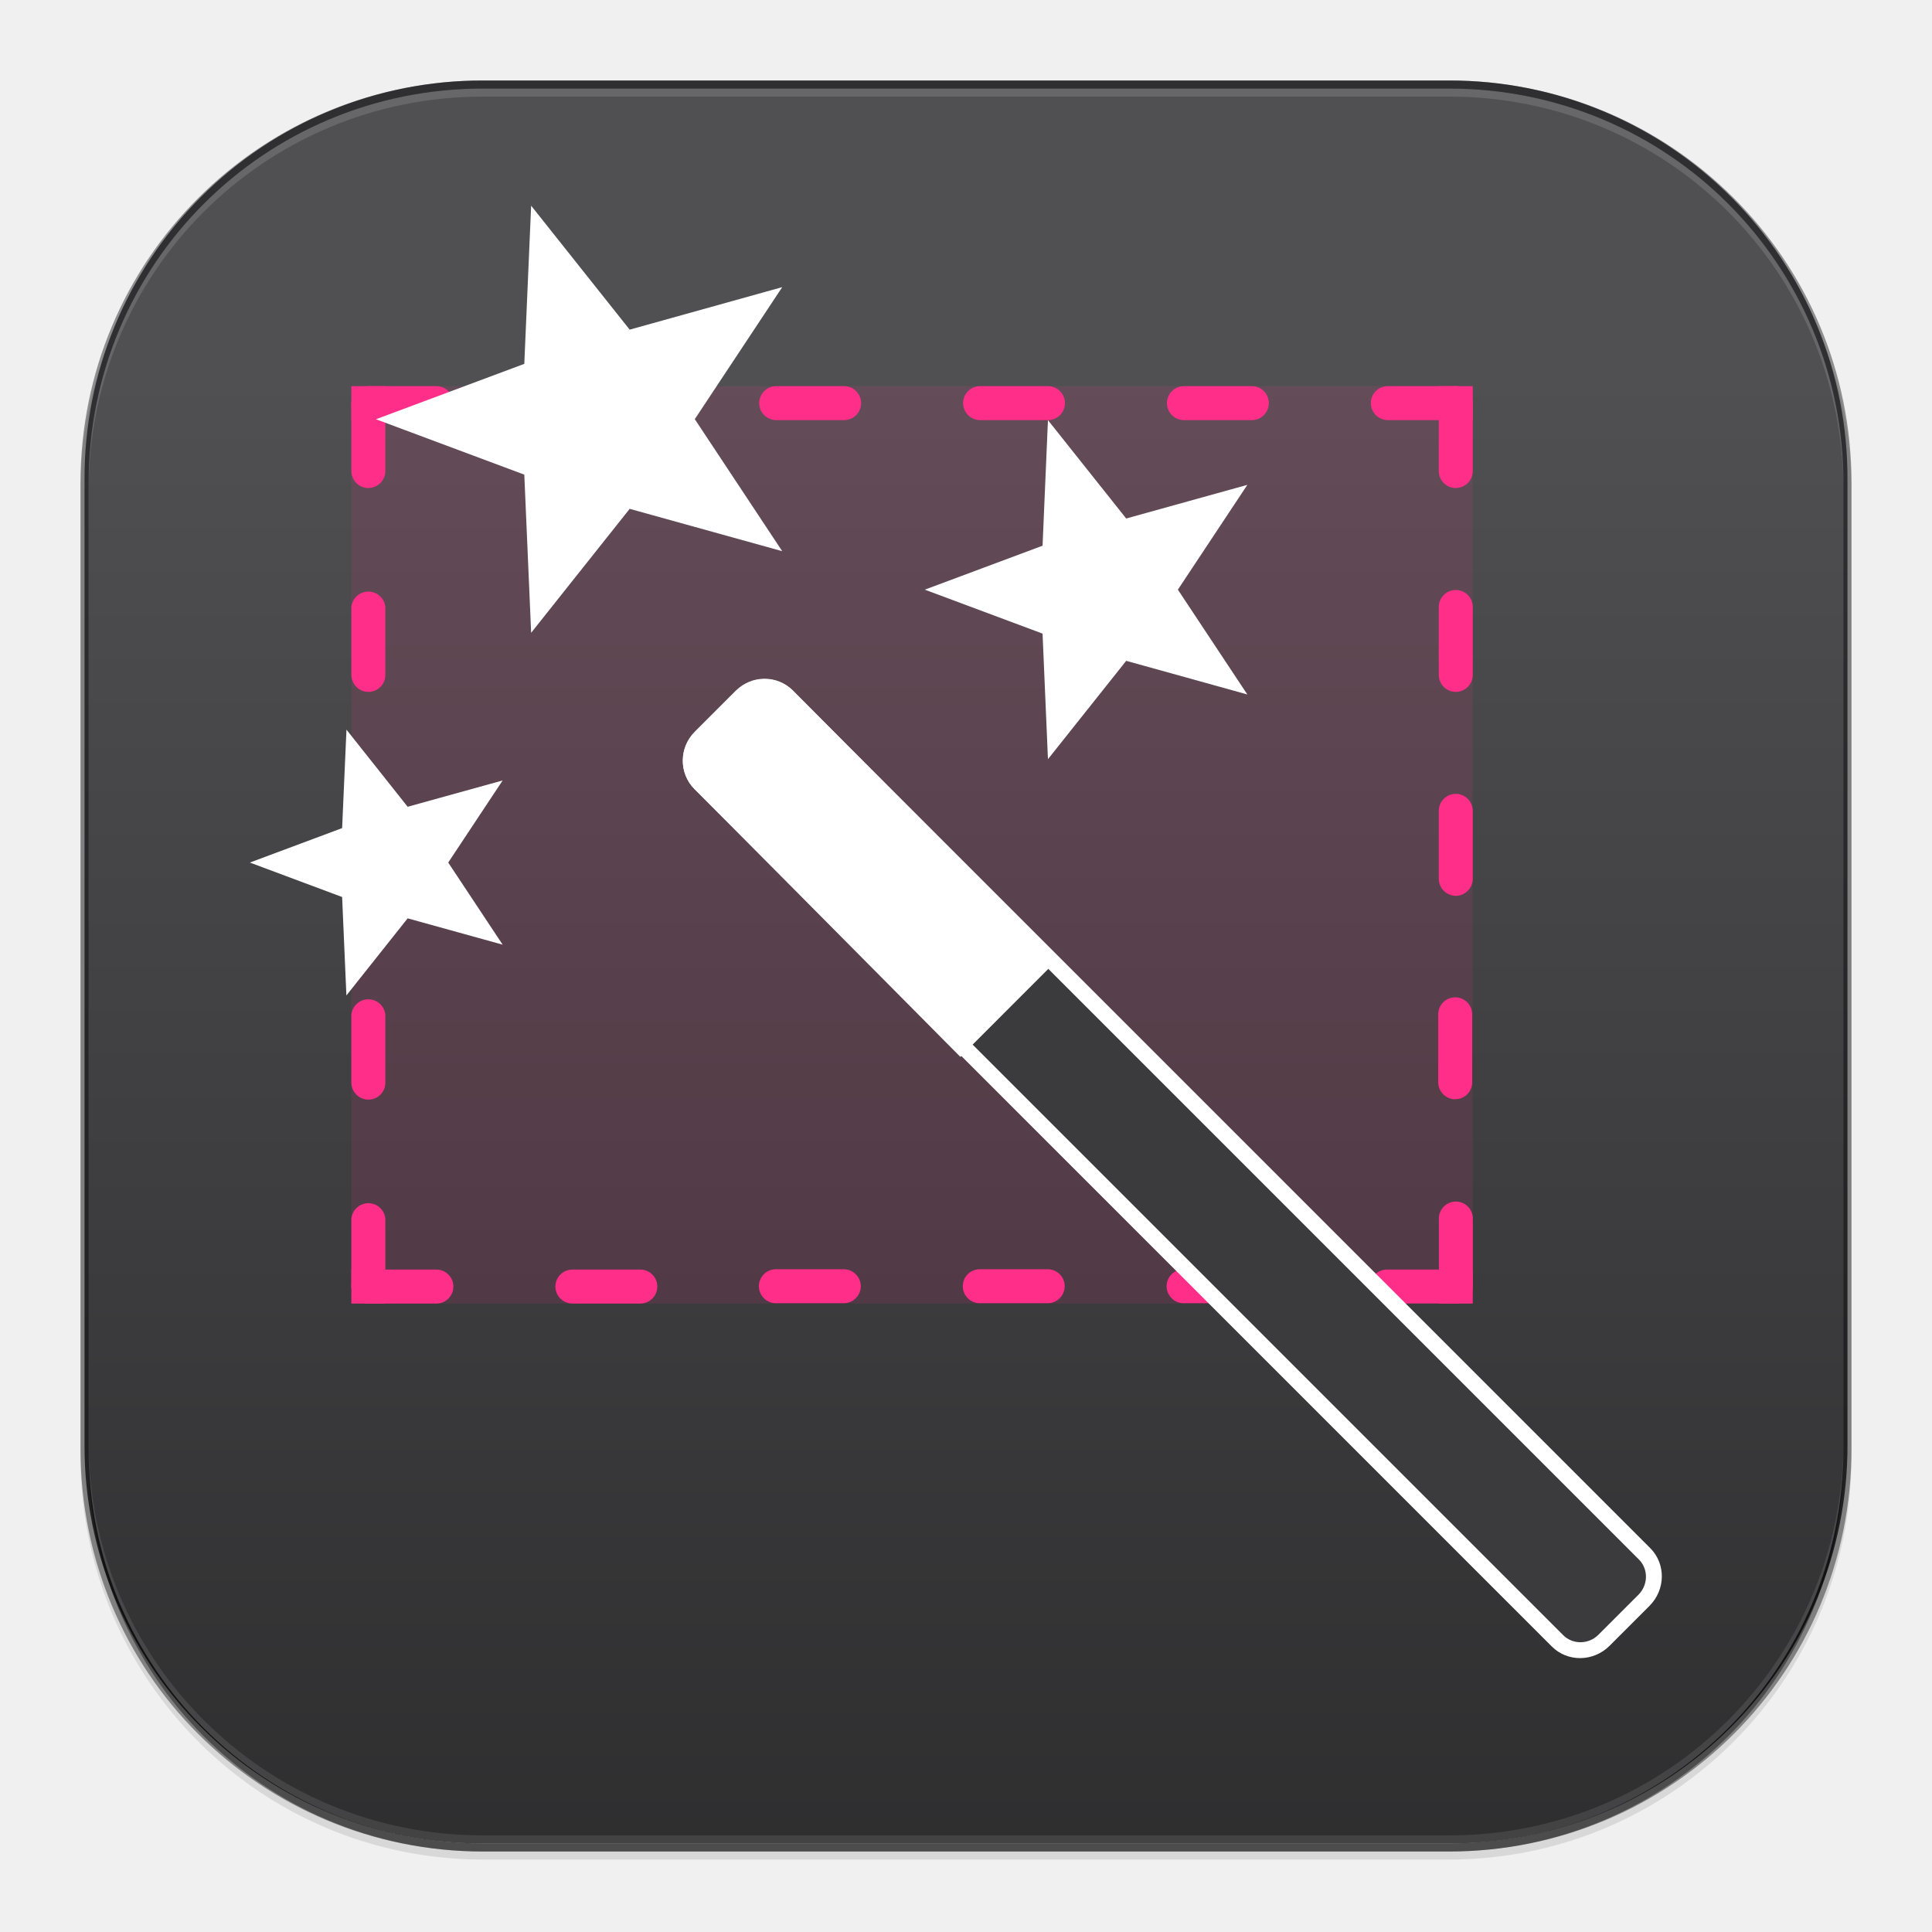
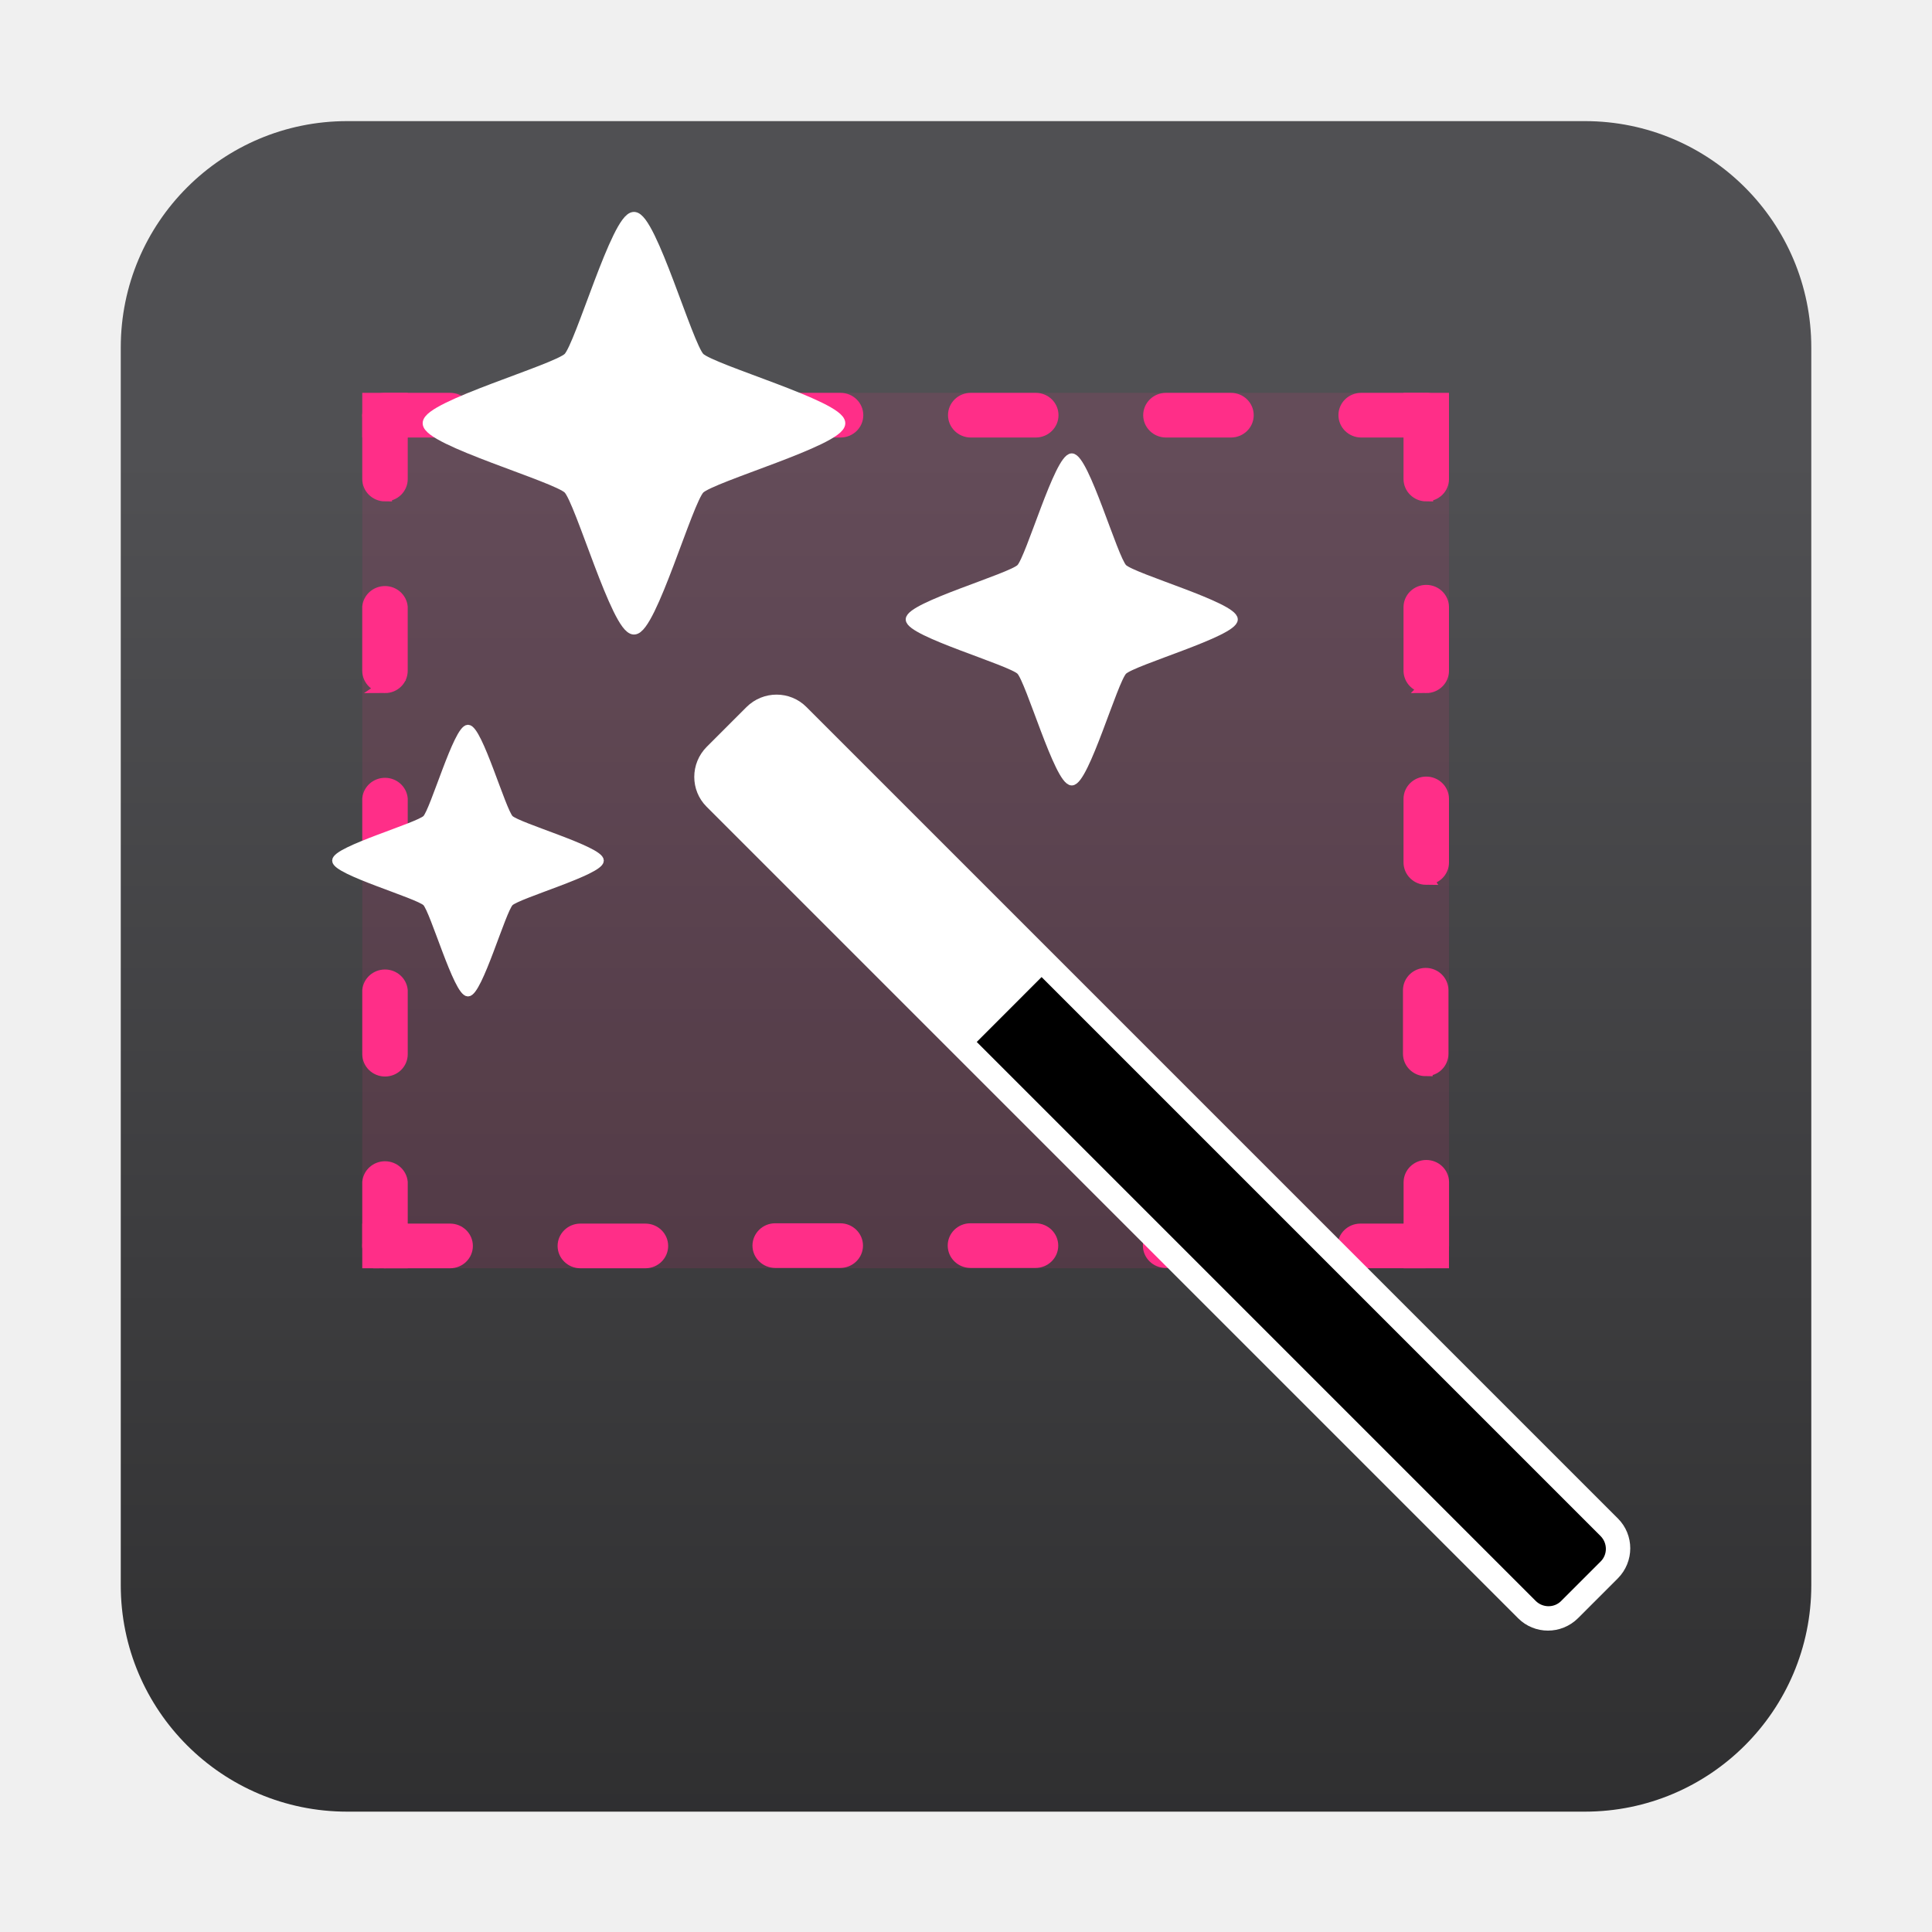
- <svg xmlns="http://www.w3.org/2000/svg" xmlns:xlink="http://www.w3.org/1999/xlink" xml:space="preserve" width="240" height="240" viewBox="0 0 240 240">
+ <svg xmlns="http://www.w3.org/2000/svg" width="128" height="128" version="1.1" viewBox="0 0 33.867 33.867" xml:space="preserve">
  <defs>
-     <linearGradient id="a">
-       <stop offset="0" style="stop-color:#282829;stop-opacity:1" />
-       <stop offset="1" style="stop-color:#505053;stop-opacity:1" />
+     <linearGradient id="a" x1="144.49" x2="144.49" y1="266.85" y2="53.568" gradientTransform="matrix(1.0096 0 0 1.0096 -.10691 -.10393)" gradientUnits="userSpaceOnUse">
+       <stop stop-color="#282829" offset="0" />
+       <stop stop-color="#505053" offset="1" />
    </linearGradient>
-     <linearGradient xlink:href="#a" id="b" x1="35" x2="253" y1="156" y2="156" gradientTransform="rotate(-90 143.75 155.75)" gradientUnits="userSpaceOnUse" />
  </defs>
-   <g style="display:inline">
-     <rect width="220" height="220" x="34" y="47" rx="50" ry="50" style="color:#bebebe;display:inline;overflow:visible;visibility:visible;opacity:.1;fill:#000;fill-opacity:1;fill-rule:nonzero;stroke:none;stroke-width:0;marker:none;enable-background:accumulate" transform="translate(-24 -36)" />
+   <g transform="translate(-32.279 -138.64)">
+     <g transform="matrix(.13445 0 0 .13445 32.901 139.31)">
+       <rect x="11.119" y="10.808" width="220.41" height="220.41" rx="29.519" ry="29.519" enable-background="new" fill="url(#a)" style="paint-order:normal" />
+       <g transform="matrix(1.0095 0 0 .99224 -.92822 -.83095)" fill="#ff2e88">
+         <rect x="43.125" y="47.431" width="140.36" height="115.03" fill-opacity=".115" stroke-width="4.257" />
+         <g stroke="#ff2e88" stroke-width="1.671">
+           <path d="m54.463 52.469h-8.392a2.111 2.109 0 0 1-2.111-2.099c0-1.154 0.946-2.099 2.111-2.099h8.402a2.101 2.099 0 0 1 0 4.198zm25.217 0h-8.392a2.111 2.109 0 0 1-2.101-2.099c0-1.154 0.946-2.099 2.101-2.099h8.402a2.101 2.099 0 0 1 0.01 4.198zm-25.217 109.16h-8.392a2.111 2.109 0 0 1-2.111-2.089c0-1.164 0.946-2.109 2.111-2.109h8.402a2.101 2.099 0 0 1 0 4.198zm25.217 0h-8.392a2.111 2.109 0 0 1-2.101-2.089c0-1.164 0.946-2.109 2.101-2.109h8.402a2.101 2.099 0 0 1 0.01 4.198zm25.217-109.16h-8.402a2.111 2.109 0 0 1-2.101-2.099c0-1.154 0.946-2.099 2.091-2.099h8.412a2.101 2.099 0 0 1 0 4.198zm25.207 0h-8.402a2.111 2.109 0 0 1-2.091-2.099 2.091 2.089 0 0 1 2.091-2.099h8.402a2.101 2.099 0 0 1 0.01 4.198zm25.217 0h-8.402a2.111 2.109 0 0 1-2.101-2.099c0-1.154 0.946-2.099 2.091-2.099h8.412a2.101 2.099 0 0 1 0 4.198zm25.217 0h-8.412a2.111 2.109 0 0 1-2.091-2.099 2.091 2.089 0 0 1 2.091-2.099h8.412a2.101 2.099 0 0 1 0 4.198zm-134.47 33.582a2.111 2.109 0 0 1-2.111-2.089v-8.405a2.111 2.109 0 0 1 4.201 0v8.396a2.091 2.089 0 0 1-2.091 2.099z" />
+           <path d="m46.071 60.864a2.111 2.109 0 0 1-2.111-2.099v-8.396a2.111 2.109 0 0 1 4.201 0v8.396a2.091 2.089 0 0 1-2.091 2.089zm0 75.57a2.111 2.109 0 0 1-2.111-2.089v-8.405a2.111 2.109 0 0 1 4.201 0v8.405a2.091 2.089 0 0 1-2.091 2.089zm0 25.197a2.111 2.109 0 0 1-2.111-2.089v-8.405a2.111 2.109 0 0 1 4.201 0v8.396a2.091 2.089 0 0 1-2.091 2.099zm0-50.383a2.111 2.109 0 0 1-2.111-2.099v-8.396a2.111 2.109 0 0 1 4.201 0v8.396a2.091 2.089 0 0 1-2.091 2.099zm134.47-25.197a2.111 2.109 0 0 1-2.101-2.089v-8.405a2.101 2.099 0 0 1 4.201 0v8.396c0 1.164-0.946 2.099-2.101 2.099zm0-25.187a2.111 2.109 0 0 1-2.101-2.099v-8.396a2.101 2.099 0 0 1 4.201-0.01v8.405a2.091 2.089 0 0 1-2.101 2.089zm0 50.383a2.111 2.109 0 0 1-2.101-2.099v-8.396a2.101 2.099 0 0 1 4.201-0.01v8.405c0 1.154-0.946 2.099-2.101 2.099z" />
+           <rect x="43.96" y="48.271" width="4.201" height="4.198" />
+           <rect x="178.44" y="48.271" width="4.201" height="4.198" />
+           <rect x="43.96" y="157.43" width="4.201" height="4.198" />
+           <path d="m178.45 159.52v-8.396a2.101 2.099 0 0 1 4.201 0v8.396c0 1.154-0.946 2.099-2.101 2.099a2.111 2.109 0 0 1-2.101-2.089z" />
+           <path d="m169.93 159.52c0-1.154 0.946-2.089 2.101-2.089h8.412a2.096 2.094 0 0 1 0 4.188h-8.412a2.111 2.109 0 0 1-2.091-2.089z" />
+           <rect transform="rotate(90)" x="157.43" y="-182.64" width="4.198" height="4.201" />
+           <path d="m180.47 136.39a2.111 2.109 0 0 1-2.101-2.099v-8.405a2.101 2.099 0 0 1 4.201 0v8.405a2.091 2.089 0 0 1-2.101 2.089zm-75.612 25.197h-8.402a2.111 2.109 0 0 1-2.101-2.099c0-1.154 0.946-2.099 2.091-2.099h8.412c1.155 0 2.101 0.945 2.101 2.099 0 1.154-0.946 2.099-2.101 2.099zm25.217 0h-8.412a2.111 2.109 0 0 1-2.091-2.099 2.091 2.089 0 0 1 2.091-2.099h8.412a2.101 2.099 0 0 1 0 4.198zm25.207 0h-8.402a2.111 2.109 0 0 1-2.101-2.099c0-1.154 0.946-2.099 2.091-2.099h8.412a2.101 2.099 0 0 1 0.01 4.198z" />
+         </g>
+       </g>
+       <g transform="matrix(.99261 0 0 .99261 2.3511 2.4994)" stroke-width="1.007">
+         <rect transform="matrix(4.6409 -4.6409 4.5301 4.5301 -16.32 158.04)" x="17.67" y="4.07" width="2.33" height="24.77" rx=".604" ry=".619" stroke="#fff" stroke-linejoin="round" stroke-width=".494" />
+         <path d="m86.97 91.62 5.15-5.15a4 4 0 0 1 5.67 0l21.35 21.35-10.81 10.82-21.36-21.36a4 4 0 0 1 0-5.66z" color="#000000" color-rendering="auto" dominant-baseline="auto" fill="#fff" image-rendering="auto" shape-rendering="auto" solid-color="#000000" stop-color="#000000" style="font-feature-settings:normal;font-variant-alternates:normal;font-variant-caps:normal;font-variant-east-asian:normal;font-variant-ligatures:normal;font-variant-numeric:normal;font-variant-position:normal;font-variation-settings:normal;inline-size:0;isolation:auto;mix-blend-mode:normal;shape-margin:0;shape-padding:0;text-decoration-color:#000000;text-decoration-line:none;text-decoration-style:solid;text-indent:0;text-orientation:mixed;text-transform:none;white-space:normal" />
+         <path d="m86.29 90.93a5 5 0 0 0-0.03 7.06l33.04 33.3 12.22-12.23-33.03-33.3a5 5 0 0 0-7.05 0.02zm1.37 1.37 5.15-5.15a3 3 0 0 1 4.28 0.02c-6.82 5.18-4.2 2.91-9.41 9.41a3 3 0 0 1-0.02-4.28z" color="#000000" color-rendering="auto" dominant-baseline="auto" fill="#fff" image-rendering="auto" shape-rendering="auto" solid-color="#000000" stop-color="#000000" style="font-feature-settings:normal;font-variant-alternates:normal;font-variant-caps:normal;font-variant-east-asian:normal;font-variant-ligatures:normal;font-variant-numeric:normal;font-variant-position:normal;font-variation-settings:normal;inline-size:0;isolation:auto;mix-blend-mode:normal;shape-margin:0;shape-padding:0;text-decoration-color:#000000;text-decoration-line:none;text-decoration-style:solid;text-indent:0;text-orientation:mixed;text-transform:none;white-space:normal" />
+       </g>
+       <g transform="matrix(8.0101 0 0 8.0101 -273.16 -1134.7)" fill="#fff" fill-rule="evenodd" stroke="#fff">
+         <path transform="matrix(.23836 0 0 .23836 42.147 113.61)" d="m37.012 168.44c-0.917 0-2.877-6.905-3.525-7.554s-7.554-2.608-7.554-3.525c0-0.917 6.905-2.877 7.554-3.525s2.608-7.554 3.525-7.554 2.877 6.905 3.525 7.554 7.554 2.608 7.554 3.525c0 0.917-6.905 2.877-7.554 3.525s-2.608 7.554-3.525 7.554z" stroke-width=".518" />
+         <path transform="matrix(.19455 0 0 .19455 33.941 124.43)" d="m37.012 168.44c-0.917 0-2.877-6.905-3.525-7.554s-7.554-2.608-7.554-3.525c0-0.917 6.905-2.877 7.554-3.525s2.608-7.554 3.525-7.554 2.877 6.905 3.525 7.554 7.554 2.608 7.554 3.525c0 0.917-6.905 2.877-7.554 3.525s-2.608 7.554-3.525 7.554z" stroke-width=".572" />
+         <path transform="matrix(.30265 0 0 .30265 32.642 100.3)" d="m37.012 168.44c-0.917 0-2.877-6.905-3.525-7.554s-7.554-2.608-7.554-3.525c0-0.917 6.905-2.877 7.554-3.525s2.608-7.554 3.525-7.554 2.877 6.905 3.525 7.554 7.554 2.608 7.554 3.525c0 0.917-6.905 2.877-7.554 3.525s-2.608 7.554-3.525 7.554z" stroke-width=".572" />
+       </g>
+     </g>
  </g>
-   <g style="display:inline">
-     <path d="M60 10a49.38 49.38 0 0 0-49.5 49.5v120A49.38 49.38 0 0 0 60 229h120a49.38 49.38 0 0 0 49.5-49.5v-120A49.38 49.38 0 0 0 180 10Z" style="color:#bebebe;display:inline;enable-background:accumulate;fill:url(#b);fill-opacity:1;fill-rule:nonzero;marker:none;overflow:visible;stroke:none;stroke-width:2;visibility:visible" />
-   </g>
-   <g style="display:inline">
-     <path d="M60 11c-27.16 0-49 21.84-49 49v1c0-27.16 21.84-49 49-49h120c27.16 0 49 21.84 49 49v-1c0-27.16-21.84-49-49-49Z" style="color:#bebebe;display:inline;enable-background:accumulate;fill:#fff;fill-opacity:1;fill-rule:nonzero;marker:none;opacity:.13;overflow:visible;stroke:none;stroke-width:0;visibility:visible" />
-     <path d="M180 230c27.16 0 49-21.84 49-49v-1c0 27.16-21.84 49-49 49H60c-27.16 0-49-21.84-49-49v1c0 27.16 21.84 49 49 49Z" style="color:#bebebe;display:inline;enable-background:accumulate;fill:#000;fill-opacity:1;fill-rule:nonzero;marker:none;opacity:.41;overflow:visible;stroke:none;stroke-width:0;visibility:visible" />
-     <path d="M60 229c-27.16 0-49-21.84-49-49v-1c0 27.16 21.84 49 49 49h120c27.16 0 49-21.84 49-49v1c0 27.16-21.84 49-49 49Z" style="color:#bebebe;display:inline;enable-background:accumulate;fill:#fff;fill-opacity:1;fill-rule:nonzero;marker:none;opacity:.1;overflow:visible;stroke:none;stroke-width:0;visibility:visible" />
-   </g>
-   <g style="display:inline">
-     <path d="M60 10c-27.7 0-50 22.3-50 50v120c0 27.7 22.3 50 50 50h120c27.7 0 50-22.3 50-50V60c0-27.7-22.3-50-50-50Zm0 1h120c27.16 0 49 21.84 49 49v120c0 27.16-21.84 49-49 49H60c-27.16 0-49-21.84-49-49V60c0-27.16 21.84-49 49-49Z" style="color:#bebebe;display:inline;enable-background:accumulate;fill:#000;fill-opacity:1;fill-rule:nonzero;marker:none;opacity:.41;overflow:visible;stroke:none;stroke-width:0;visibility:visible" />
-   </g>
-   <rect width="139.29" height="113.97" x="43.65" y="47.97" style="fill:#ff2e88;fill-opacity:.115;stroke-width:4.221" />
-   <path d="M54.2 52.19h-8.43a2.12 2.12 0 0 1-2.12-2.11c0-1.16.95-2.11 2.12-2.11h8.44a2.1 2.1 0 0 1 0 4.22zm25.33 0H71.1a2.12 2.12 0 0 1-2.11-2.11c0-1.16.95-2.11 2.11-2.11h8.44a2.11 2.11 0 0 1 .01 4.22zM54.2 161.93h-8.43a2.12 2.12 0 0 1-2.12-2.1c0-1.17.95-2.12 2.12-2.12h8.44a2.1 2.1 0 0 1 0 4.22zm25.33 0H71.1a2.12 2.12 0 0 1-2.11-2.1c0-1.17.95-2.12 2.11-2.12h8.44a2.11 2.11 0 0 1 .01 4.22zm25.33-109.74h-8.44a2.12 2.12 0 0 1-2.11-2.11c0-1.16.95-2.11 2.1-2.11h8.45a2.1 2.1 0 0 1 0 4.22zm25.32 0h-8.44a2.12 2.12 0 0 1-2.1-2.11 2.1 2.1 0 0 1 2.1-2.11h8.44a2.11 2.11 0 0 1 .01 4.22zm25.33 0h-8.44a2.12 2.12 0 0 1-2.11-2.11c0-1.16.95-2.11 2.1-2.11h8.45a2.11 2.11 0 0 1 0 4.22zm25.33 0h-8.45a2.12 2.12 0 0 1-2.1-2.11 2.1 2.1 0 0 1 2.1-2.11h8.45a2.1 2.1 0 0 1 0 4.22zM45.77 85.95a2.12 2.12 0 0 1-2.12-2.1V75.4a2.12 2.12 0 0 1 4.22 0v8.44a2.1 2.1 0 0 1-2.1 2.11z" style="fill:#ff2e88;fill-opacity:1;stroke-width:4.221" />
-   <path d="M45.77 60.63a2.12 2.12 0 0 1-2.12-2.11v-8.44a2.12 2.12 0 0 1 4.22 0v8.44a2.1 2.1 0 0 1-2.1 2.1zm0 75.97a2.12 2.12 0 0 1-2.12-2.1v-8.45a2.12 2.12 0 0 1 4.22 0v8.45a2.1 2.1 0 0 1-2.1 2.1zm0 25.33a2.12 2.12 0 0 1-2.12-2.1v-8.45a2.12 2.12 0 0 1 4.22 0v8.44a2.1 2.1 0 0 1-2.1 2.11zm0-50.65a2.12 2.12 0 0 1-2.12-2.11v-8.44a2.12 2.12 0 0 1 4.22 0v8.44a2.1 2.1 0 0 1-2.1 2.11zm135.07-25.33a2.12 2.12 0 0 1-2.11-2.1V75.4a2.11 2.11 0 0 1 4.22 0v8.44c0 1.17-.95 2.11-2.11 2.11zm0-25.32a2.12 2.12 0 0 1-2.11-2.11v-8.44a2.1 2.1 0 0 1 4.22-.01v8.45a2.1 2.1 0 0 1-2.11 2.1zm0 50.65a2.12 2.12 0 0 1-2.11-2.11v-8.44a2.1 2.1 0 0 1 4.22-.01v8.45c0 1.16-.95 2.11-2.11 2.11z" style="fill:#ff2e88;fill-opacity:1;stroke-width:4.221" />
-   <rect width="4.22" height="4.22" x="43.65" y="47.97" style="fill:#ff2e88;fill-opacity:1;stroke-width:4.221" />
-   <rect width="4.22" height="4.22" x="178.73" y="47.97" style="fill:#ff2e88;fill-opacity:1;stroke-width:4.221" />
-   <rect width="4.22" height="4.22" x="43.65" y="157.71" style="fill:#ff2e88;fill-opacity:1;stroke-width:4.221" />
-   <path d="M178.74 159.81v-8.44a2.11 2.11 0 0 1 4.22 0v8.44c0 1.16-.95 2.11-2.11 2.11a2.12 2.12 0 0 1-2.11-2.1z" style="fill:#ff2e88;fill-opacity:1;stroke-width:4.221" />
-   <path d="M170.18 159.81c0-1.16.95-2.1 2.11-2.1h8.45a2.1 2.1 0 0 1 0 4.21h-8.45a2.12 2.12 0 0 1-2.1-2.1z" style="fill:#ff2e88;fill-opacity:1;stroke-width:4.221" />
-   <rect width="4.22" height="4.22" x="157.71" y="-182.95" style="fill:#ff2e88;fill-opacity:1;stroke-width:4.221" transform="rotate(90)" />
-   <path d="M180.77 136.56a2.12 2.12 0 0 1-2.11-2.11V126a2.1 2.1 0 0 1 4.22 0v8.45a2.1 2.1 0 0 1-2.11 2.1zm-75.95 25.33h-8.44a2.12 2.12 0 0 1-2.11-2.11c0-1.16.95-2.11 2.1-2.11h8.45c1.16 0 2.11.95 2.11 2.11s-.95 2.11-2.11 2.11zm25.33 0h-8.45a2.12 2.12 0 0 1-2.1-2.11 2.1 2.1 0 0 1 2.1-2.11h8.45a2.1 2.1 0 0 1 0 4.22zm25.32 0h-8.44a2.12 2.12 0 0 1-2.11-2.11c0-1.16.95-2.11 2.1-2.11h8.45a2.11 2.11 0 0 1 .01 4.22z" style="fill:#ff2e88;fill-opacity:1;stroke-width:4.221" />
-   <rect width="2.33" height="24.77" x="17.67" y="4.07" rx=".63" ry=".63" style="fill:#3b3b3d;fill-opacity:1;stroke:#fff;stroke-width:.304;stroke-linejoin:round;stroke-miterlimit:4;stroke-dasharray:none;stroke-opacity:1" transform="matrix(4.64088 -4.64088 4.53007 4.53007 -16.32 158.04)" />
-   <g style="opacity:1">
-     <path d="m86.97 91.62 5.15-5.15a4 4 0 0 1 5.67 0l21.35 21.35-10.81 10.82-21.36-21.36a4 4 0 0 1 0-5.66Z" style="baseline-shift:baseline;clip-rule:nonzero;color:#000;color-interpolation:sRGB;color-interpolation-filters:linearRGB;color-rendering:auto;direction:ltr;display:inline;dominant-baseline:auto;enable-background:accumulate;fill:#fff;fill-opacity:1;fill-rule:nonzero;font-family:sans-serif;font-feature-settings:normal;font-size:medium;font-stretch:normal;font-style:normal;font-variant:normal;font-variant-alternates:normal;font-variant-caps:normal;font-variant-east-asian:normal;font-variant-ligatures:normal;font-variant-numeric:normal;font-variant-position:normal;font-variation-settings:normal;font-weight:400;image-rendering:auto;inline-size:0;isolation:auto;letter-spacing:normal;line-height:normal;mix-blend-mode:normal;overflow:visible;shape-margin:0;shape-padding:0;shape-rendering:auto;solid-color:#000;solid-opacity:1;stop-color:#000;stop-opacity:1;stroke:none;stroke-dasharray:none;stroke-dashoffset:0;stroke-linecap:butt;stroke-linejoin:round;stroke-miterlimit:4;stroke-opacity:1;stroke-width:1.969;text-align:start;text-anchor:start;text-decoration:none;text-decoration-color:#000;text-decoration-line:none;text-decoration-style:solid;text-indent:0;text-orientation:mixed;text-rendering:auto;text-transform:none;vector-effect:none;visibility:visible;white-space:normal;word-spacing:normal;writing-mode:lr-tb" />
-     <path d="M86.29 90.93a5 5 0 0 0-.03 7.06l33.04 33.3 12.22-12.23-33.03-33.3a5 5 0 0 0-7.05.02Zm1.37 1.37 5.15-5.15a3 3 0 0 1 4.28.02c-6.82 5.18-4.2 2.91-9.41 9.41a3 3 0 0 1-.02-4.28Z" style="color:#000;font-style:normal;font-variant:normal;font-weight:400;font-stretch:normal;font-size:medium;line-height:normal;font-family:sans-serif;font-variant-ligatures:normal;font-variant-position:normal;font-variant-caps:normal;font-variant-numeric:normal;font-variant-alternates:normal;font-variant-east-asian:normal;font-feature-settings:normal;font-variation-settings:normal;text-indent:0;text-align:start;text-decoration:none;text-decoration-line:none;text-decoration-style:solid;text-decoration-color:#000;letter-spacing:normal;word-spacing:normal;text-transform:none;writing-mode:lr-tb;direction:ltr;text-orientation:mixed;dominant-baseline:auto;baseline-shift:baseline;text-anchor:start;white-space:normal;shape-padding:0;shape-margin:0;inline-size:0;clip-rule:nonzero;display:inline;overflow:visible;visibility:visible;isolation:auto;mix-blend-mode:normal;color-interpolation:sRGB;color-interpolation-filters:linearRGB;solid-color:#000;solid-opacity:1;vector-effect:none;fill:#fff;fill-opacity:1;fill-rule:nonzero;stroke:none;stroke-linecap:butt;stroke-linejoin:round;stroke-miterlimit:4;stroke-dasharray:none;stroke-dashoffset:0;stroke-opacity:1;color-rendering:auto;image-rendering:auto;shape-rendering:auto;text-rendering:auto;enable-background:accumulate;stop-color:#000;stop-opacity:1" />
-   </g>
-   <path d="m114.88 73.25 14.63 5.46.67 15.6 9.72-12.22 15.05 4.18-8.63-13.02 8.63-13.02-15.05 4.18-9.72-12.22-.67 15.6Z" style="fill:#fff;fill-opacity:1;stroke:none;stroke-dasharray:none;stroke-linejoin:round;stroke-miterlimit:4;stroke-opacity:1;stroke-width:1.824" />
-   <path d="m31.04 107.15 11.46 4.28.53 12.23 7.61-9.58 11.8 3.27-6.76-10.2 6.76-10.2-11.8 3.27-7.6-9.58-.54 12.23Z" style="fill:#fff;fill-opacity:1;stroke:none;stroke-dasharray:none;stroke-linejoin:round;stroke-miterlimit:4;stroke-opacity:1;stroke-width:1.824" />
-   <path d="m46.7 52.08 18.43 6.88.85 19.65 12.24-15.4 18.95 5.26-10.86-16.4 10.86-16.4-18.95 5.28-12.24-15.4-.85 19.65Z" style="fill:#fff;fill-opacity:1;stroke:none;stroke-dasharray:none;stroke-linejoin:round;stroke-miterlimit:4;stroke-opacity:1;stroke-width:1.824" />
</svg>
